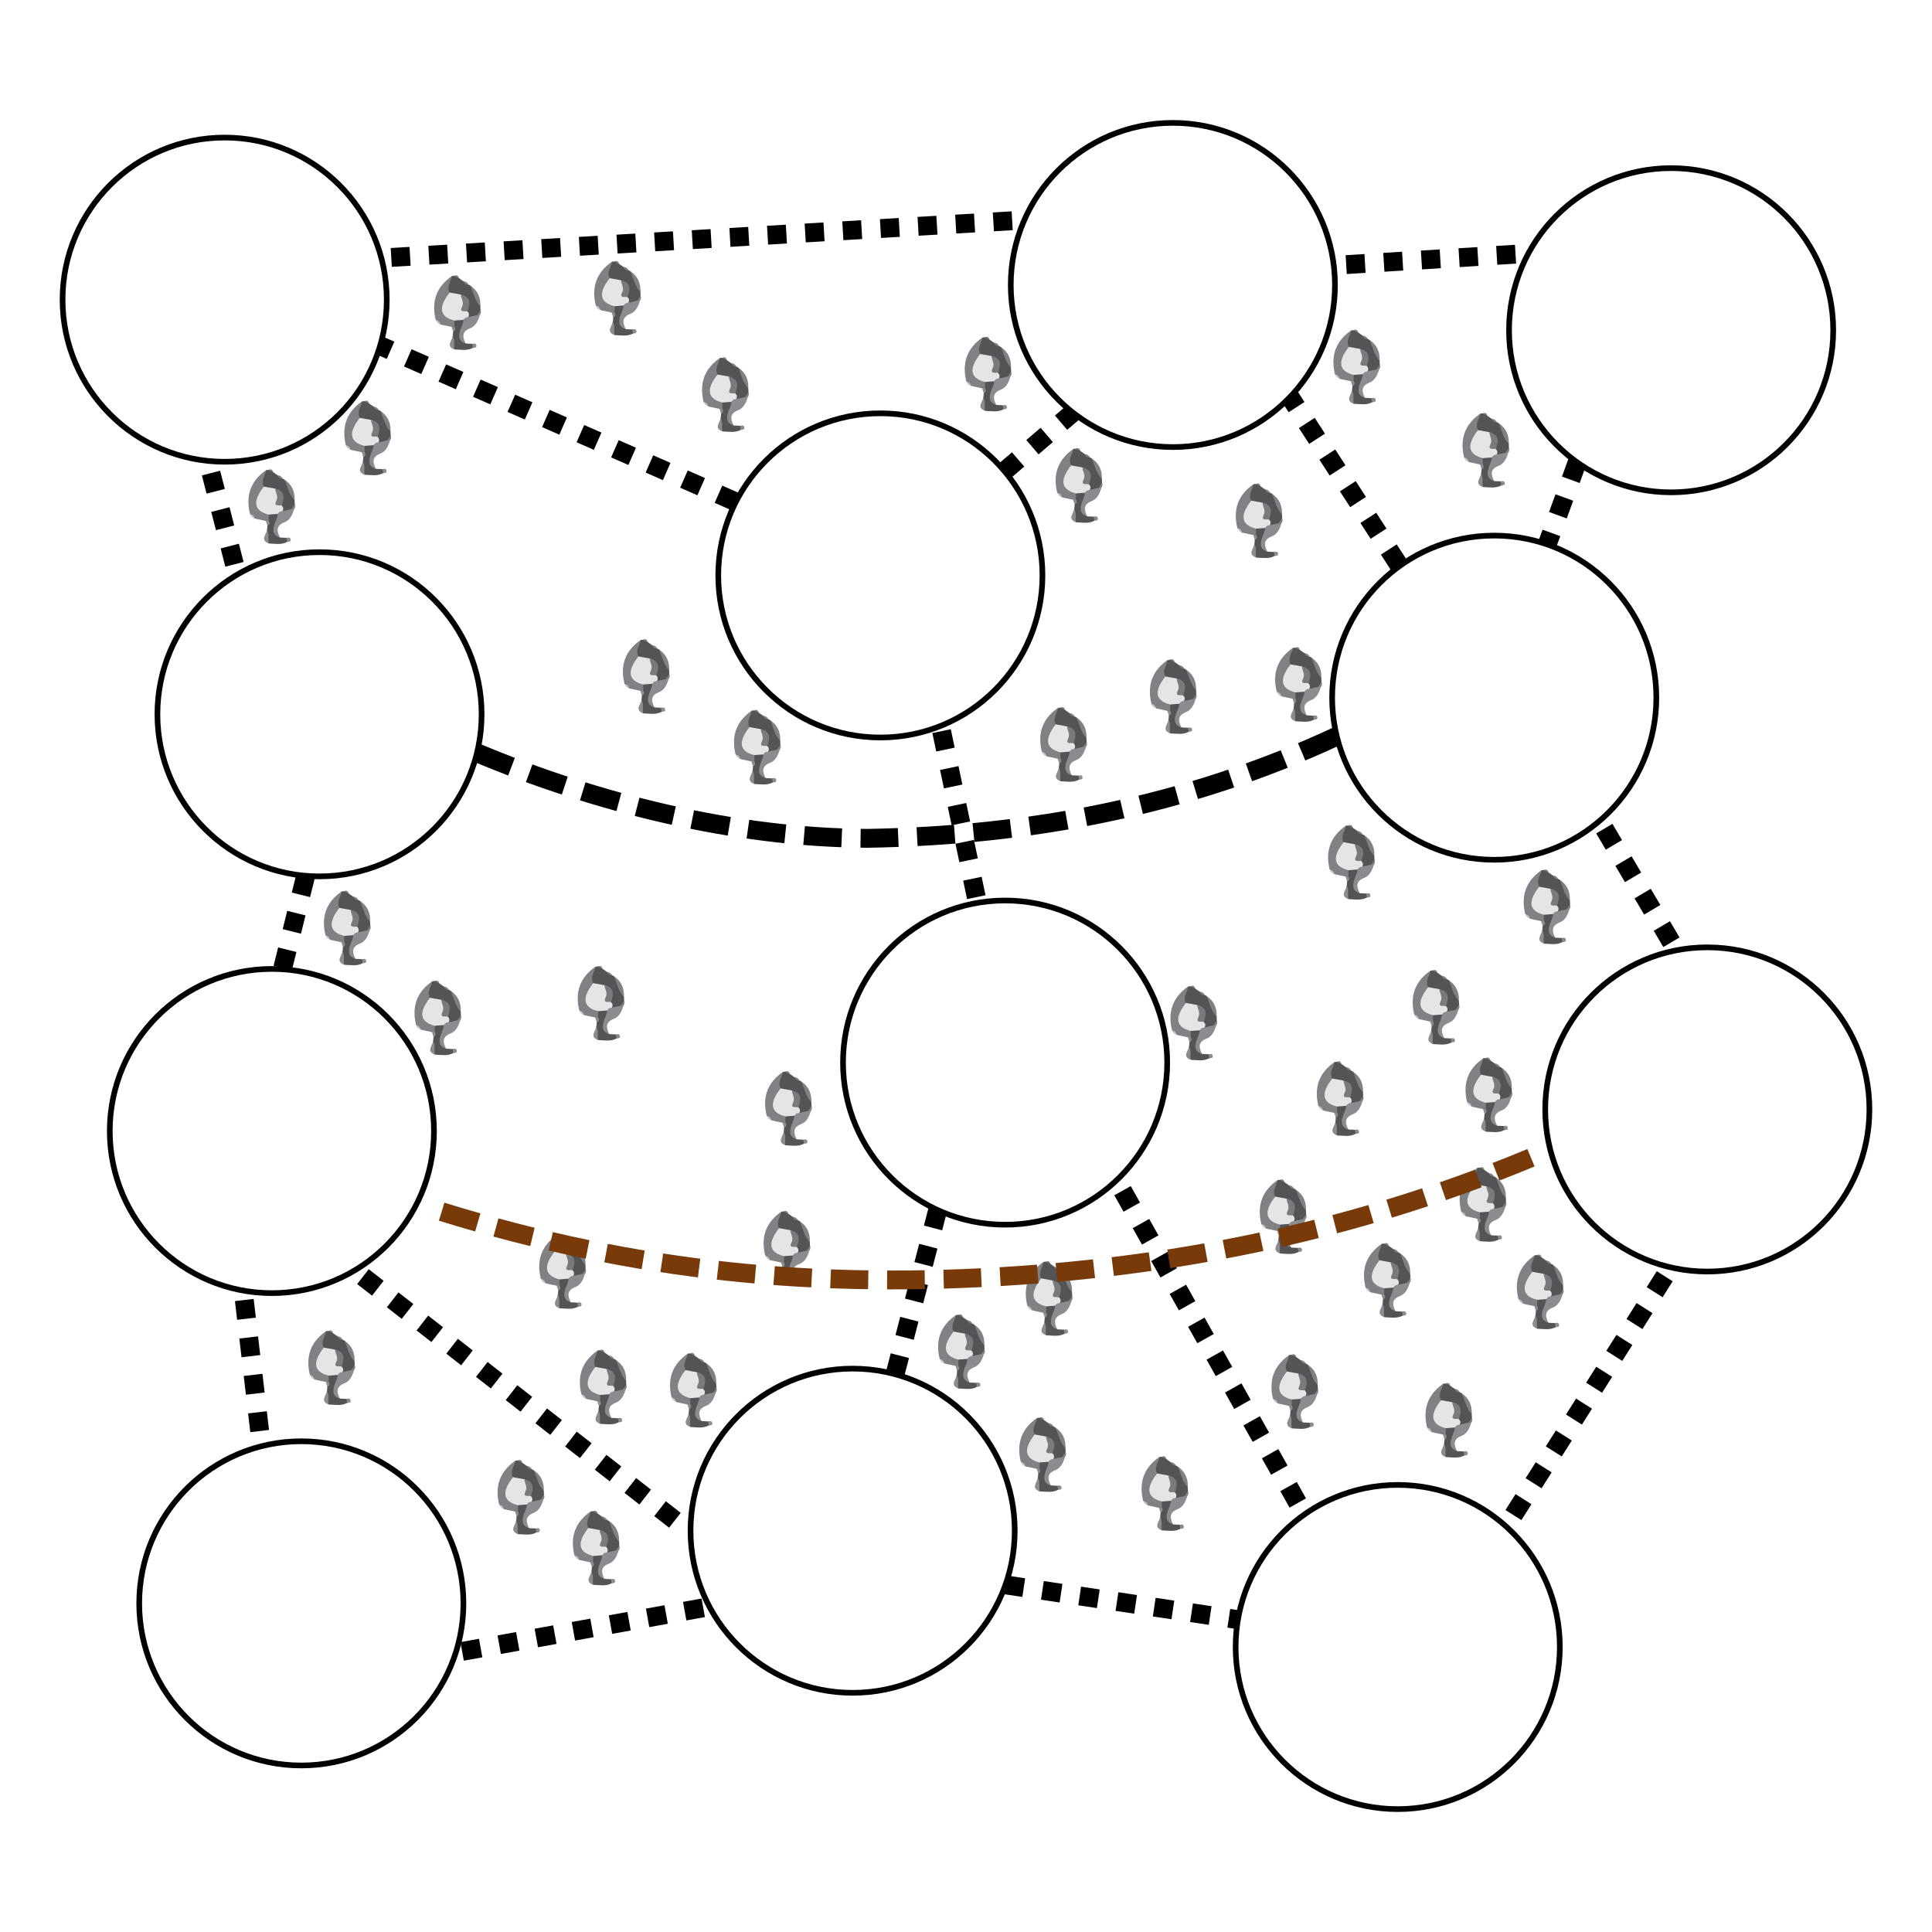
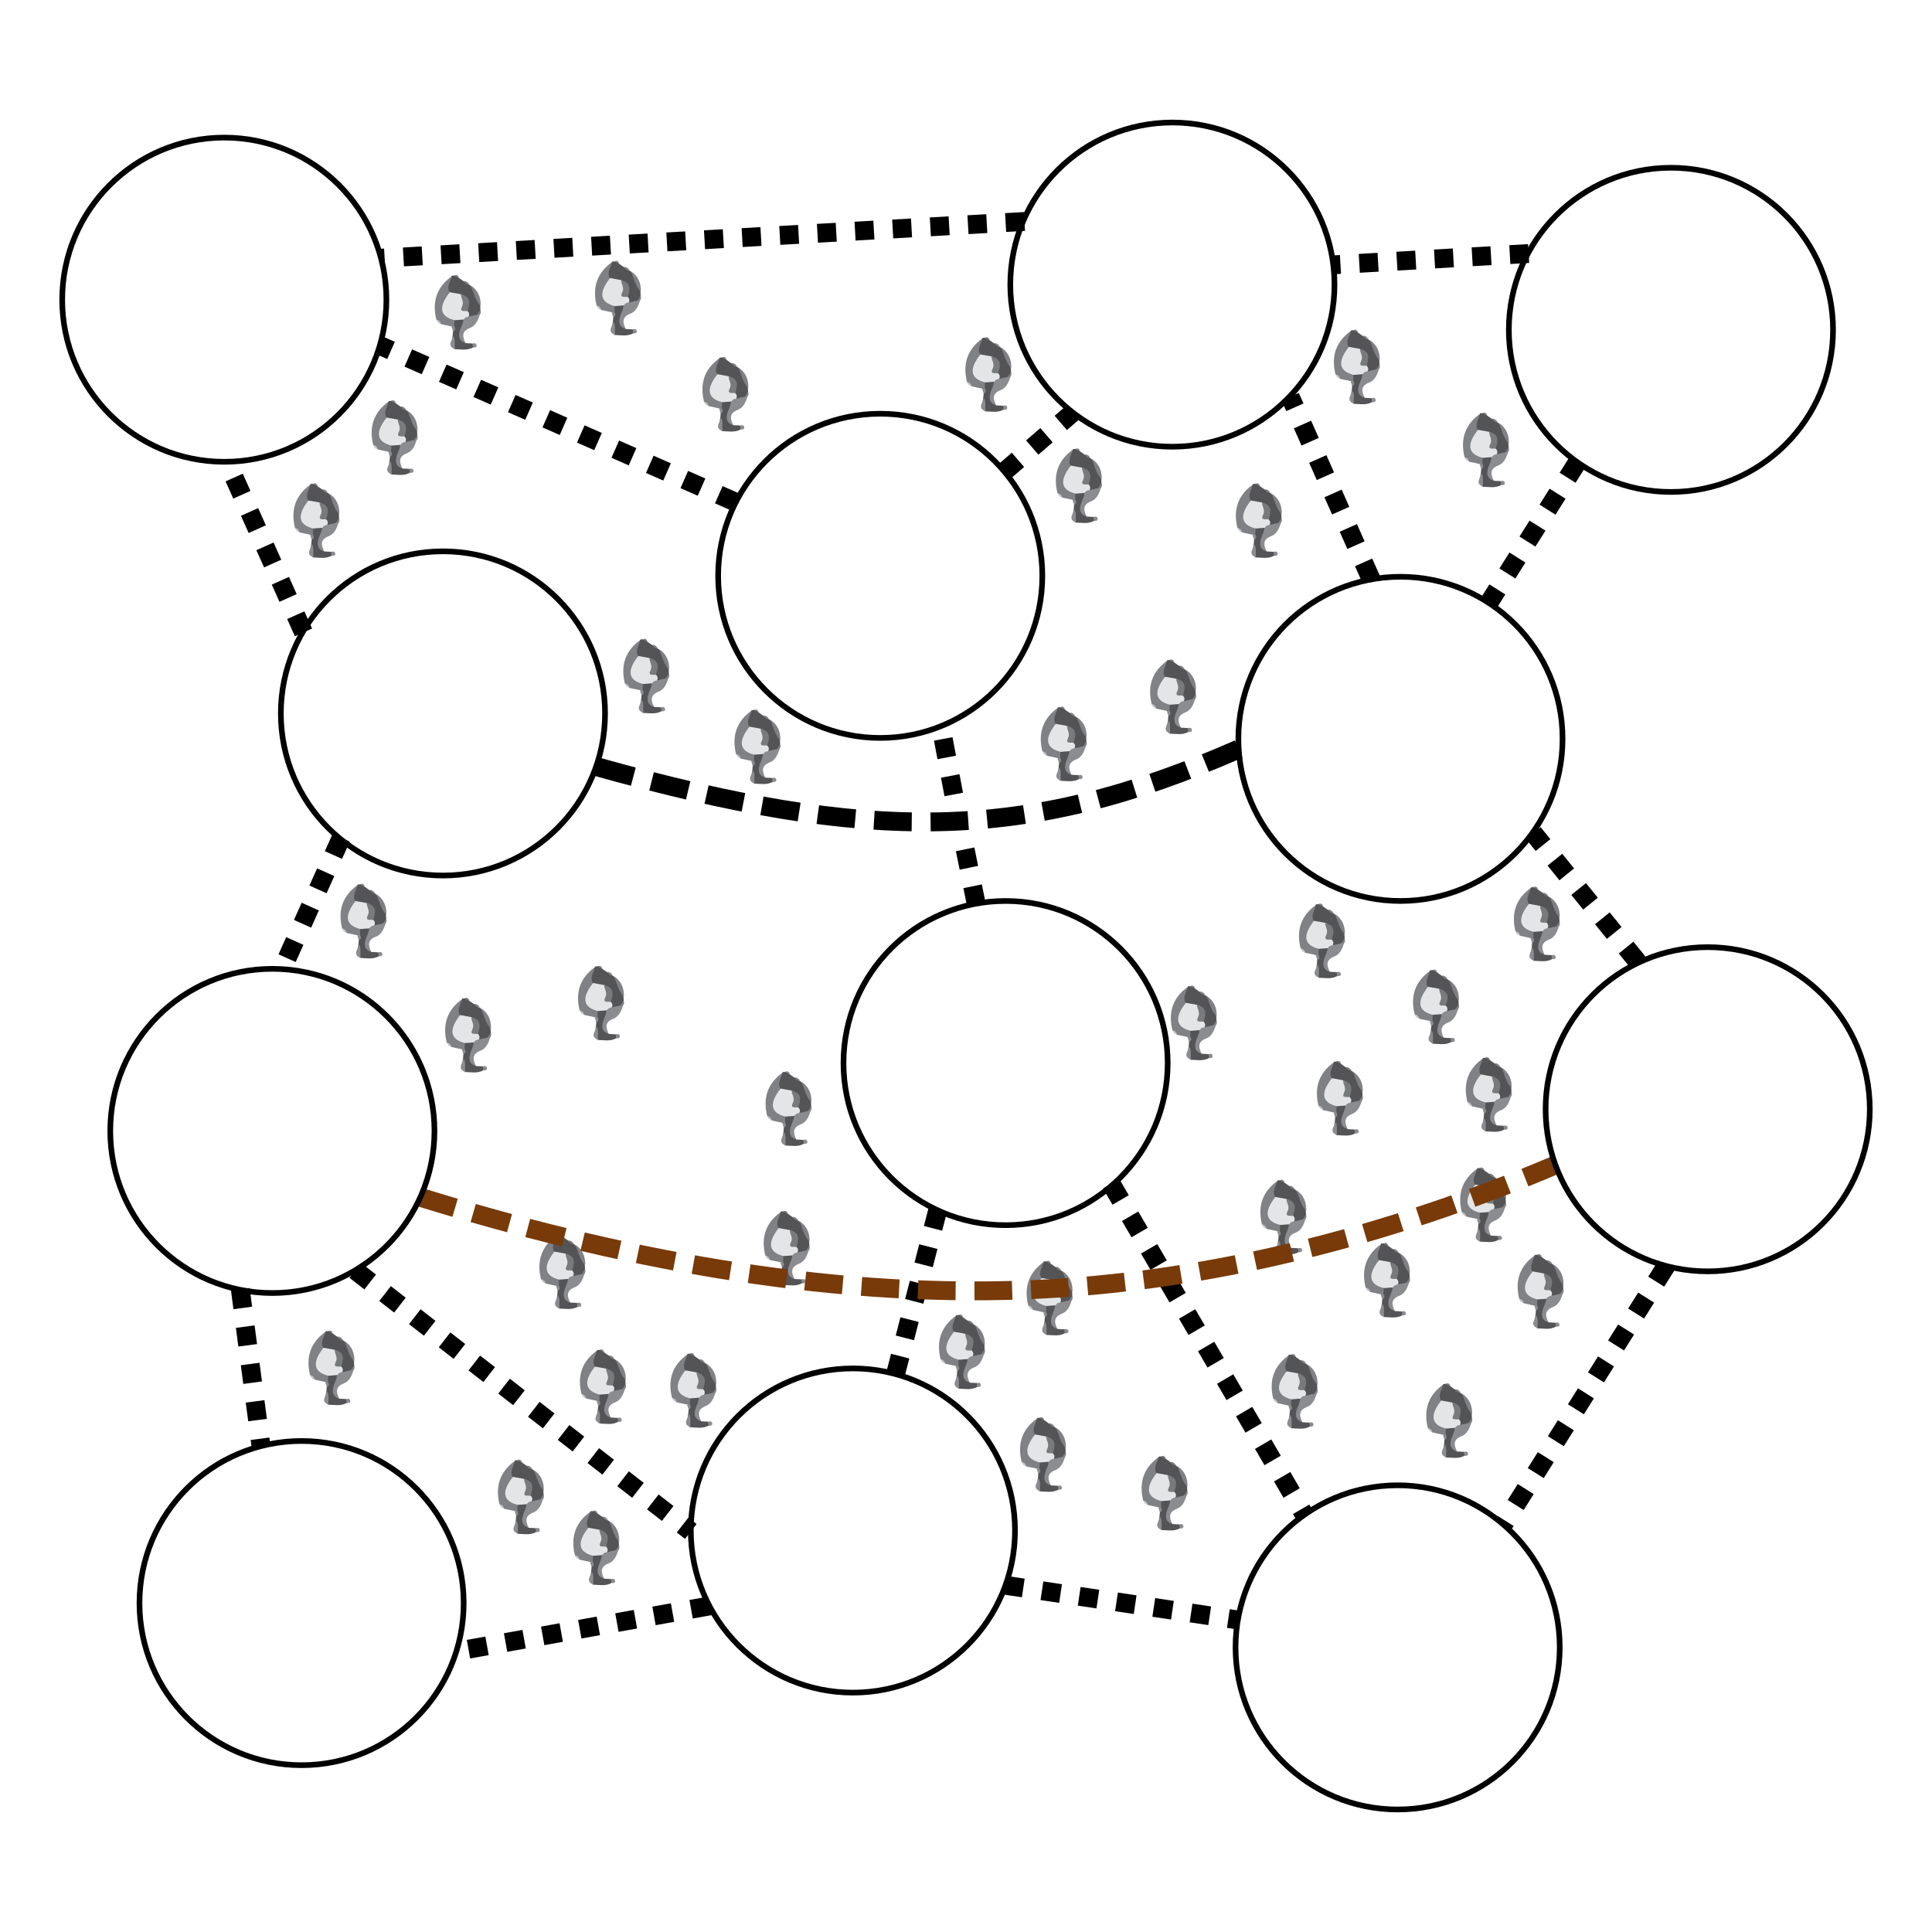
<svg xmlns="http://www.w3.org/2000/svg" xmlns:xlink="http://www.w3.org/1999/xlink" width="2050" height="2050" version="1.1">
-   <g fill="none" stroke="#000" stroke-width="6">
-     <circle cx="238.38" cy="317.97" r="172" />
-     <circle cx="1244.5" cy="302.38" r="172" />
-     <circle cx="1773.2" cy="350.4" r="172" />
-     <circle cx="339.03" cy="757.91" r="172" />
-     <circle cx="934.13" cy="610.55" r="172" />
-     <circle cx="1585.5" cy="740.29" r="172" />
-     <circle cx="288.48" cy="1200.1" r="172" />
-     <circle cx="1066.5" cy="1127.5" r="172" />
-     <circle cx="1811.6" cy="1177.2" r="172" />
-     <circle cx="319.72" cy="1701.3" r="172" />
-     <circle cx="904.71" cy="1624.2" r="172" />
-     <circle cx="1483.1" cy="1747.6" r="172" />
+   <g id="a">
+     <path d="m1417 397.1c-4.77-19.4 0.61-35.06 17.21-46.57 6.31 5.463 0.9 11.83 1.37 17.74-4.95 10.74-4.6 20.68 4.39 29.37 0.47 2.788-0.32 5.125-2.43 7.017-1.27 0.757-2.53 0.706-3.75-0.149-3.96-0.865-7.92-1.722-11.88-2.587-1.59-1.663-3.14-3.354-4.91-4.828" fill="#7f8184" />
+     <path d="m1431 368.1c-3.64-6.457 1.44-11.72 2.45-17.52 0.8-0.07 1.6-0.129 2.4-0.219 2.06 0.16 3.66 1.244 5.13 2.568 1.49 1.054 2.99 2.11 4.48 3.153 2.1 1.035 3.54 3.036 5.78 3.813 0.64 0.099 1.18 0.377 1.63 0.826 6.08 6.13 8.23 14.16 10.72 22.03 0.05 1.381 0.12 2.765 0.19 4.159-0.85 2.358-1.9 4.596-3.22 6.736-2.08 2.946-4.77 4.031-8.26 2.756-2.69-1.751-4.06-4.447-5.15-7.313 0.07-5.623 1.02-11.76-7.28-12.57-3.31-2.438-6.9-4.588-8.87-8.42" fill="#545456" />
+     <path d="m1436 404.3c0.05-2.179 0.1-4.348 0.12-6.527 1.5-3.95 4.62-4.358 8.18-3.782 5.49 2.776 6.82 7.165 2.82 11.64-5.54 6.191-4.53 11.28 0.91 16.49 2.33 0.129 4.67 0.238 7 0.338 1.9 1.144 1.86 2.637 0.73 4.289-6.31 3.423-13.06 1.88-19.69 1.701-4.07-4.288-2.56-9.294-1.78-14.18 0.14-1.534 0.27-3.075 0.4-4.599 0.62-1.761 1.3-3.483 1.31-5.373" fill="#545456" />
+     <path d="m1448 422.1c-8.32-2.628-7.62-8.897-5.47-15.03 1.17-3.323 3-6.419 3.13-10.06-0.49-4.748 2.11-4.141 5.05-2.935l9.4-2.13c1-0.806 1.97-0.728 2.87 0.198-1.78 5.841-4.32 11.51-10.24 13.8-9.09 3.522-8.12 9.334-4.74 16.15" fill="#8a8c8f" />
+     <path d="m1464 382.7c-6-6.171-7.35-14.6-10.72-22.03 7.89 5.234 11.08 12.78 10.72 22.03" fill="#7f8184" />
+     <path d="m1435 414.3c2.75 4.458 0.76 9.503 1.77 14.18-9.36-3.622-2.66-9.274-1.77-14.18" fill="#8a8c8f" />
+     <path d="m1436 404.3c1.43 2.239 1.39 4.129-1.31 5.373-0.56-1.711-1.09-3.431-1.64-5.143 0.97-0.07 1.97-0.16 2.95-0.23" fill="#8a8c8f" />
+     <path d="m1417 397.1c2.7 0.539 4.38 2.101 4.91 4.828-2.47-0.767-4.13-2.339-4.91-4.828" fill="#c2c4c6" />
+     <path d="m1463 392.2c-0.97-0.059-1.93-0.139-2.87-0.198 1.2-1.692 2.41-3.393 3.64-5.105 0.99 1.96 0.21 3.651-0.77 5.304" fill="#7f8184" />
+     <path d="m1456 426.8c-0.24-1.443-0.48-2.856-0.72-4.289 1.87-0.488 3.98-0.707 4.37 1.661 0.44 2.628-1.84 2.548-3.65 2.628" fill="#8a8c8f" />
+     <path d="m1452 359.9c-2.73-0.041-4.7-1.265-5.78-3.813 2.66 0.17 4.53 1.534 5.78 3.813" fill="#7f8184" />
+     <path d="m1441 352.9c-1.71-0.836-3.41-1.701-5.13-2.558 2.78-1.273 4.41-0.269 5.13 2.558" fill="#7f8184" />
+     <path d="m1451 394.1c-2.27-0.01-3.9 1.044-5.06 2.936-3.18 0.248-6.36 0.496-9.56 0.746-15.81-3.891-17.54-14-5.1-29.72 3.99 0.718 7.98 1.444 11.98 2.18 8.16 3.702 4.21 12.1 6.95 17.9 1.74 1.792 2.08 3.762 0.79 5.951" fill="#e4e5e6" />
+     <path d="m1450 388.2c-2.81-0.766-9.04 1.583-5.69-5.166 2.44-4.895-1.19-8.497-1.26-12.75 11.09 2.558 9.6 10 6.95 17.91" fill="#787a7c" />
  </g>
-   <g id="a">
-     <path d="m1416.5 397.13c-4.77-19.403 0.61-35.057 17.21-46.57 6.31 5.463 0.9 11.833 1.37 17.743-4.95 10.738-4.6 20.678 4.39 29.374 0.47 2.788-0.32 5.125-2.43 7.017-1.27 0.757-2.53 0.706-3.75-0.149-3.96-0.865-7.92-1.722-11.88-2.587-1.59-1.663-3.14-3.354-4.91-4.828" fill="#7f8184" />
-     <path d="m1431.3 368.08c-3.64-6.457 1.44-11.721 2.45-17.523 0.8-0.07 1.6-0.129 2.4-0.219 2.06 0.16 3.66 1.244 5.13 2.568 1.49 1.054 2.99 2.11 4.48 3.153 2.1 1.035 3.54 3.036 5.78 3.813 0.64 0.099 1.18 0.377 1.63 0.826 6.08 6.13 8.23 14.16 10.72 22.032 0.05 1.381 0.12 2.765 0.19 4.159-0.85 2.358-1.9 4.596-3.22 6.736-2.08 2.946-4.77 4.031-8.26 2.756-2.69-1.751-4.06-4.447-5.15-7.313 0.07-5.623 1.02-11.763-7.28-12.568-3.31-2.438-6.9-4.588-8.87-8.42" fill="#545456" />
-     <path d="m1436.3 404.32c0.05-2.179 0.1-4.348 0.12-6.527 1.5-3.95 4.62-4.358 8.18-3.782 5.49 2.776 6.82 7.165 2.82 11.642-5.54 6.191-4.53 11.275 0.91 16.49 2.33 0.129 4.67 0.238 7 0.338 1.9 1.144 1.86 2.637 0.73 4.289-6.31 3.423-13.06 1.88-19.69 1.701-4.07-4.288-2.56-9.294-1.78-14.179 0.14-1.534 0.27-3.075 0.4-4.599 0.62-1.761 1.3-3.483 1.31-5.373" fill="#545456" />
-     <path d="m1448.3 422.15c-8.32-2.628-7.62-8.897-5.47-15.026 1.17-3.323 3-6.419 3.13-10.06-0.49-4.748 2.11-4.141 5.05-2.935l9.4-2.13c1-0.806 1.97-0.728 2.87 0.198-1.78 5.841-4.32 11.513-10.24 13.803-9.09 3.522-8.12 9.334-4.74 16.15" fill="#8a8c8f" />
-     <path d="m1463.9 382.73c-6-6.171-7.35-14.598-10.72-22.032 7.89 5.234 11.08 12.776 10.72 22.032" fill="#7f8184" />
-     <path d="m1434.6 414.3c2.75 4.458 0.76 9.503 1.77 14.179-9.36-3.622-2.66-9.274-1.77-14.179" fill="#8a8c8f" />
-     <path d="m1436.3 404.32c1.43 2.239 1.39 4.129-1.31 5.373-0.56-1.711-1.09-3.431-1.64-5.143 0.97-0.07 1.97-0.16 2.95-0.23" fill="#8a8c8f" />
-     <path d="m1416.5 397.13c2.7 0.539 4.38 2.101 4.91 4.828-2.47-0.767-4.13-2.339-4.91-4.828" fill="#c2c4c6" />
-     <path d="m1463.3 392.19c-0.97-0.059-1.93-0.139-2.87-0.198 1.2-1.692 2.41-3.393 3.64-5.105 0.99 1.96 0.21 3.651-0.77 5.304" fill="#7f8184" />
-     <path d="m1456 426.77c-0.24-1.443-0.48-2.856-0.72-4.289 1.87-0.488 3.98-0.707 4.37 1.661 0.44 2.628-1.84 2.548-3.65 2.628" fill="#8a8c8f" />
-     <path d="m1451.5 359.87c-2.73-0.041-4.7-1.265-5.78-3.813 2.66 0.17 4.53 1.534 5.78 3.813" fill="#7f8184" />
-     <path d="m1441.2 352.9c-1.71-0.836-3.41-1.701-5.13-2.558 2.78-1.273 4.41-0.269 5.13 2.558" fill="#7f8184" />
-     <path d="m1451 394.12c-2.27-0.01-3.9 1.044-5.06 2.936-3.18 0.248-6.36 0.496-9.56 0.746-15.81-3.891-17.54-14.001-5.1-29.715 3.99 0.718 7.98 1.444 11.98 2.18 8.16 3.702 4.21 12.101 6.95 17.902 1.74 1.792 2.08 3.762 0.79 5.951" fill="#e4e5e6" />
-     <path d="m1450.2 388.17c-2.81-0.766-9.04 1.583-5.69-5.166 2.44-4.895-1.19-8.497-1.26-12.746 11.09 2.558 9.6 10.002 6.95 17.912" fill="#787a7c" />
-   </g>
-   <use x="-311.056" y="400.498" xlink:href="#a" />
-   <use x="-602.985" y="786.788" xlink:href="#a" />
-   <use x="-784.332" y="-72.905" xlink:href="#a" />
-   <use x="-1049.514" y="75.308" xlink:href="#a" />
-   <use x="-954.176" y="-57.684" xlink:href="#a" />
-   <use x="-1151.261" y="148.214" xlink:href="#a" />
-   <use x="-753.887" y="328.473" xlink:href="#a" />
-   <use x="-635.996" y="403.434" xlink:href="#a" />
-   <use x="-1071.145" y="595.258" xlink:href="#a" />
-   <use x="-975.007" y="690.596" xlink:href="#a" />
-   <use x="-799.553" y="1082.361" xlink:href="#a" />
-   <use x="-842.659" y="959.724" xlink:href="#a" />
-   <use x="-801.806" y="675.123" xlink:href="#a" />
-   <use x="-604.604" y="935.076" xlink:href="#a" />
-   <use x="140.202" y="772.314" xlink:href="#a" />
-   <use x="-61.825" y="336.874" xlink:href="#a" />
-   <use x="-17.625" y="776.32" xlink:href="#a" />
-   <use x="-5.608" y="525.558" xlink:href="#a" />
-   <use x="201.89" y="572.826" xlink:href="#a" />
-   <use x="84.12" y="679.38" xlink:href="#a" />
-   <use x="-172.915" y="696.126" xlink:href="#a" />
-   <use x="-78.14" y="901.62" xlink:href="#a" />
-   <use x="194.68" y="981.416" xlink:href="#a" />
-   <use x="32.45" y="969.18" xlink:href="#a" />
-   <use x="133.937" y="888.593" xlink:href="#a" />
-   <use x="-65.695" y="1087.168" xlink:href="#a" />
-   <use x="97.74" y="1117.613" xlink:href="#a" />
-   <use x="-886.879" y="1199.33" xlink:href="#a" />
-   <use x="-326.415" y="988.38" xlink:href="#a" />
-   <use x="-419.425" y="1044.823" xlink:href="#a" />
-   <use x="-203.536" y="1195.396" xlink:href="#a" />
-   <use x="-333.342" y="1154.001" xlink:href="#a" />
-   <use x="137.03" y="88.298" xlink:href="#a" />
-   <use x="-703.894" y="1085.726" xlink:href="#a" />
-   <use x="-103.585" y="163.153" xlink:href="#a" />
-   <use x="-294.72" y="125.739" xlink:href="#a" />
-   <use x="-194.728" y="349.711" xlink:href="#a" />
-   <use x="-391.18" y="7.515" xlink:href="#a" />
-   <use x="-669.893" y="29.312" xlink:href="#a" />
-   <use x="-1087.672" y="1061.831" xlink:href="#a" />
-   <use x="-806.984" y="1253.183" xlink:href="#a" />
+   <use x="-311" y="400" xlink:href="#a" />
+   <use x="-603" y="787" xlink:href="#a" />
+   <use x="-784" y="-73" xlink:href="#a" />
+   <use x="-954" y="-58" xlink:href="#a" />
+   <use x="-754" y="328" xlink:href="#a" />
+   <use x="-636" y="403" xlink:href="#a" />
+   <use x="-800" y="1082" xlink:href="#a" />
+   <use x="-843" y="960" xlink:href="#a" />
+   <use x="-802" y="675" xlink:href="#a" />
+   <use x="-605" y="935" xlink:href="#a" />
+   <use x="140" y="772" xlink:href="#a" />
+   <use x="-18" y="776" xlink:href="#a" />
+   <use x="84" y="679" xlink:href="#a" />
+   <use x="-173" y="696" xlink:href="#a" />
+   <use x="-78" y="902" xlink:href="#a" />
+   <use x="195" y="981" xlink:href="#a" />
+   <use x="32" y="969" xlink:href="#a" />
+   <use x="134" y="889" xlink:href="#a" />
+   <use x="-66" y="1087" xlink:href="#a" />
+   <use x="98" y="1118" xlink:href="#a" />
+   <use x="-887" y="1199" xlink:href="#a" />
+   <use x="-326" y="988" xlink:href="#a" />
+   <use x="-419" y="1045" xlink:href="#a" />
+   <use x="-204" y="1195" xlink:href="#a" />
+   <use x="-333" y="1154" xlink:href="#a" />
+   <use x="137" y="88" xlink:href="#a" />
+   <use x="-704" y="1086" xlink:href="#a" />
+   <use x="-104" y="163" xlink:href="#a" />
+   <use x="-295" y="126" xlink:href="#a" />
+   <use x="-195" y="350" xlink:href="#a" />
+   <use x="-391" y="8" xlink:href="#a" />
+   <use x="-670" y="29" xlink:href="#a" />
+   <use x="-1088" y="1062" xlink:href="#a" />
+   <use x="-807" y="1253" xlink:href="#a" />
+   <use x="-1021" y="75" xlink:href="#a" />
+   <use x="-1104" y="163" xlink:href="#a" />
+   <use x="-1054" y="588" xlink:href="#a" />
+   <use x="-943" y="709" xlink:href="#a" />
+   <use x="-37" y="609" xlink:href="#a" />
+   <use x="191" y="591" xlink:href="#a" />
  <g stroke-width="20">
    <g stroke="#000" stroke-dasharray="20">
-       <line x1="1066.5" x2="1313.6" y1="1681.6" y2="1718.6" />
-       <line x1="746.19" x2="484.64" y1="1706" y2="1753.3" />
-       <line x1="1766.4" x2="1598.9" y1="1354.2" y2="1618.6" />
-       <line x1="1191.1" x2="1383.1" y1="1263.4" y2="1605.6" />
-       <line x1="995.05" x2="949.58" y1="1283.6" y2="1458.7" />
-       <line x1="385.13" x2="728.76" y1="1354.6" y2="1623" />
-       <line x1="259.23" x2="277.31" y1="1379.4" y2="1533.8" />
-       <line x1="1773.5" x2="1697.6" y1="999.79" y2="871.3" />
-       <line x1="1035.9" x2="998.06" y1="951.97" y2="770.82" />
-       <line x1="324.14" x2="299.95" y1="930.08" y2="1027.3" />
-       <line x1="1673.6" x2="1642" y1="490.31" y2="576.92" />
-       <line x1="1484.5" x2="1368.9" y1="599.85" y2="421.41" />
-       <line x1="1065.1" x2="1137.9" y1="500.51" y2="438.19" />
-       <line x1="1608.1" x2="1416.5" y1="269.73" y2="281.5" />
-       <line x1="780.66" x2="403.68" y1="532.47" y2="366.97" />
-       <line x1="248.78" x2="220.69" y1="598.79" y2="489.49" />
-       <line x1="1074" x2="407.89" y1="234.24" y2="273.58" />
+       <line x1="1066" x2="1314" y1="1682" y2="1719" />
+       <line x1="753" x2="491" y1="1704" y2="1751" />
+       <line x1="1768" x2="1595" y1="1343" y2="1618" />
+       <line x1="1179" x2="1385" y1="1256" y2="1609" />
+       <line x1="995" x2="950" y1="1284" y2="1459" />
+       <line x1="377" x2="733" y1="1348" y2="1625" />
+       <line x1="255" x2="277" y1="1368" y2="1535" />
+       <line x1="1738" x2="1627" y1="1021" y2="884" />
+       <line x1="1036" x2="1021" y1="960" y2="886" />
+       <line x1="1012" x2="998" y1="843" y2="769" />
+       <line x1="362" x2="300" y1="889" y2="1027" />
+       <line x1="1674" x2="1579" y1="490" y2="641" />
+       <line x1="1455" x2="1369" y1="615" y2="421" />
+       <line x1="1065" x2="1138" y1="501" y2="438" />
+       <line x1="1622" x2="1415" y1="269" y2="281" />
+       <line x1="781" x2="404" y1="533" y2="367" />
+       <line x1="322" x2="241" y1="671" y2="490" />
+       <line x1="1087" x2="404" y1="235" y2="274" />
    </g>
-     <path d="m468.62 1285.7c206.35 63.84 398.72 82.6 614.2 67.52 193.38-13.53 375.63-54.16 554.04-129.98" fill="none" stroke="#783a08" stroke-dasharray="40, 20" />
-     <path d="m505.62 798.59c126.5 53.127 274.23 90.458 415.19 90.947 171.94-2.933 338.02-34 497.7-108.35" fill="none" stroke="#000" stroke-dasharray="40, 20" />
+     <g fill="none" stroke-dasharray="40, 20">
+       <path d="m444.6 1270c206.4 63.84 427.9 107.4 645.3 98.6 192.4-7.785 383.7-57.29 562.1-133.1" stroke="#783a08" />
+       <path d="m633.4 813.6c289.6 80.84 453.4 81.03 680.9-18.78" stroke="#000" />
+     </g>
+   </g>
+   <g fill="none" stroke="#000" stroke-width="6">
+     <circle cx="238" cy="318" r="172" />
+     <circle cx="1244" cy="302" r="172" />
+     <circle cx="1773" cy="350" r="172" />
+     <circle cx="470" cy="757" r="172" />
+     <circle cx="934" cy="611" r="172" />
+     <circle cx="1486" cy="784" r="172" />
+     <circle cx="289" cy="1200" r="172" />
+     <circle cx="1067" cy="1128" r="172" />
+     <circle cx="1812" cy="1177" r="172" />
+     <circle cx="320" cy="1701" r="172" />
+     <circle cx="905" cy="1624" r="172" />
+     <circle cx="1483" cy="1748" r="172" />
  </g>
</svg>
